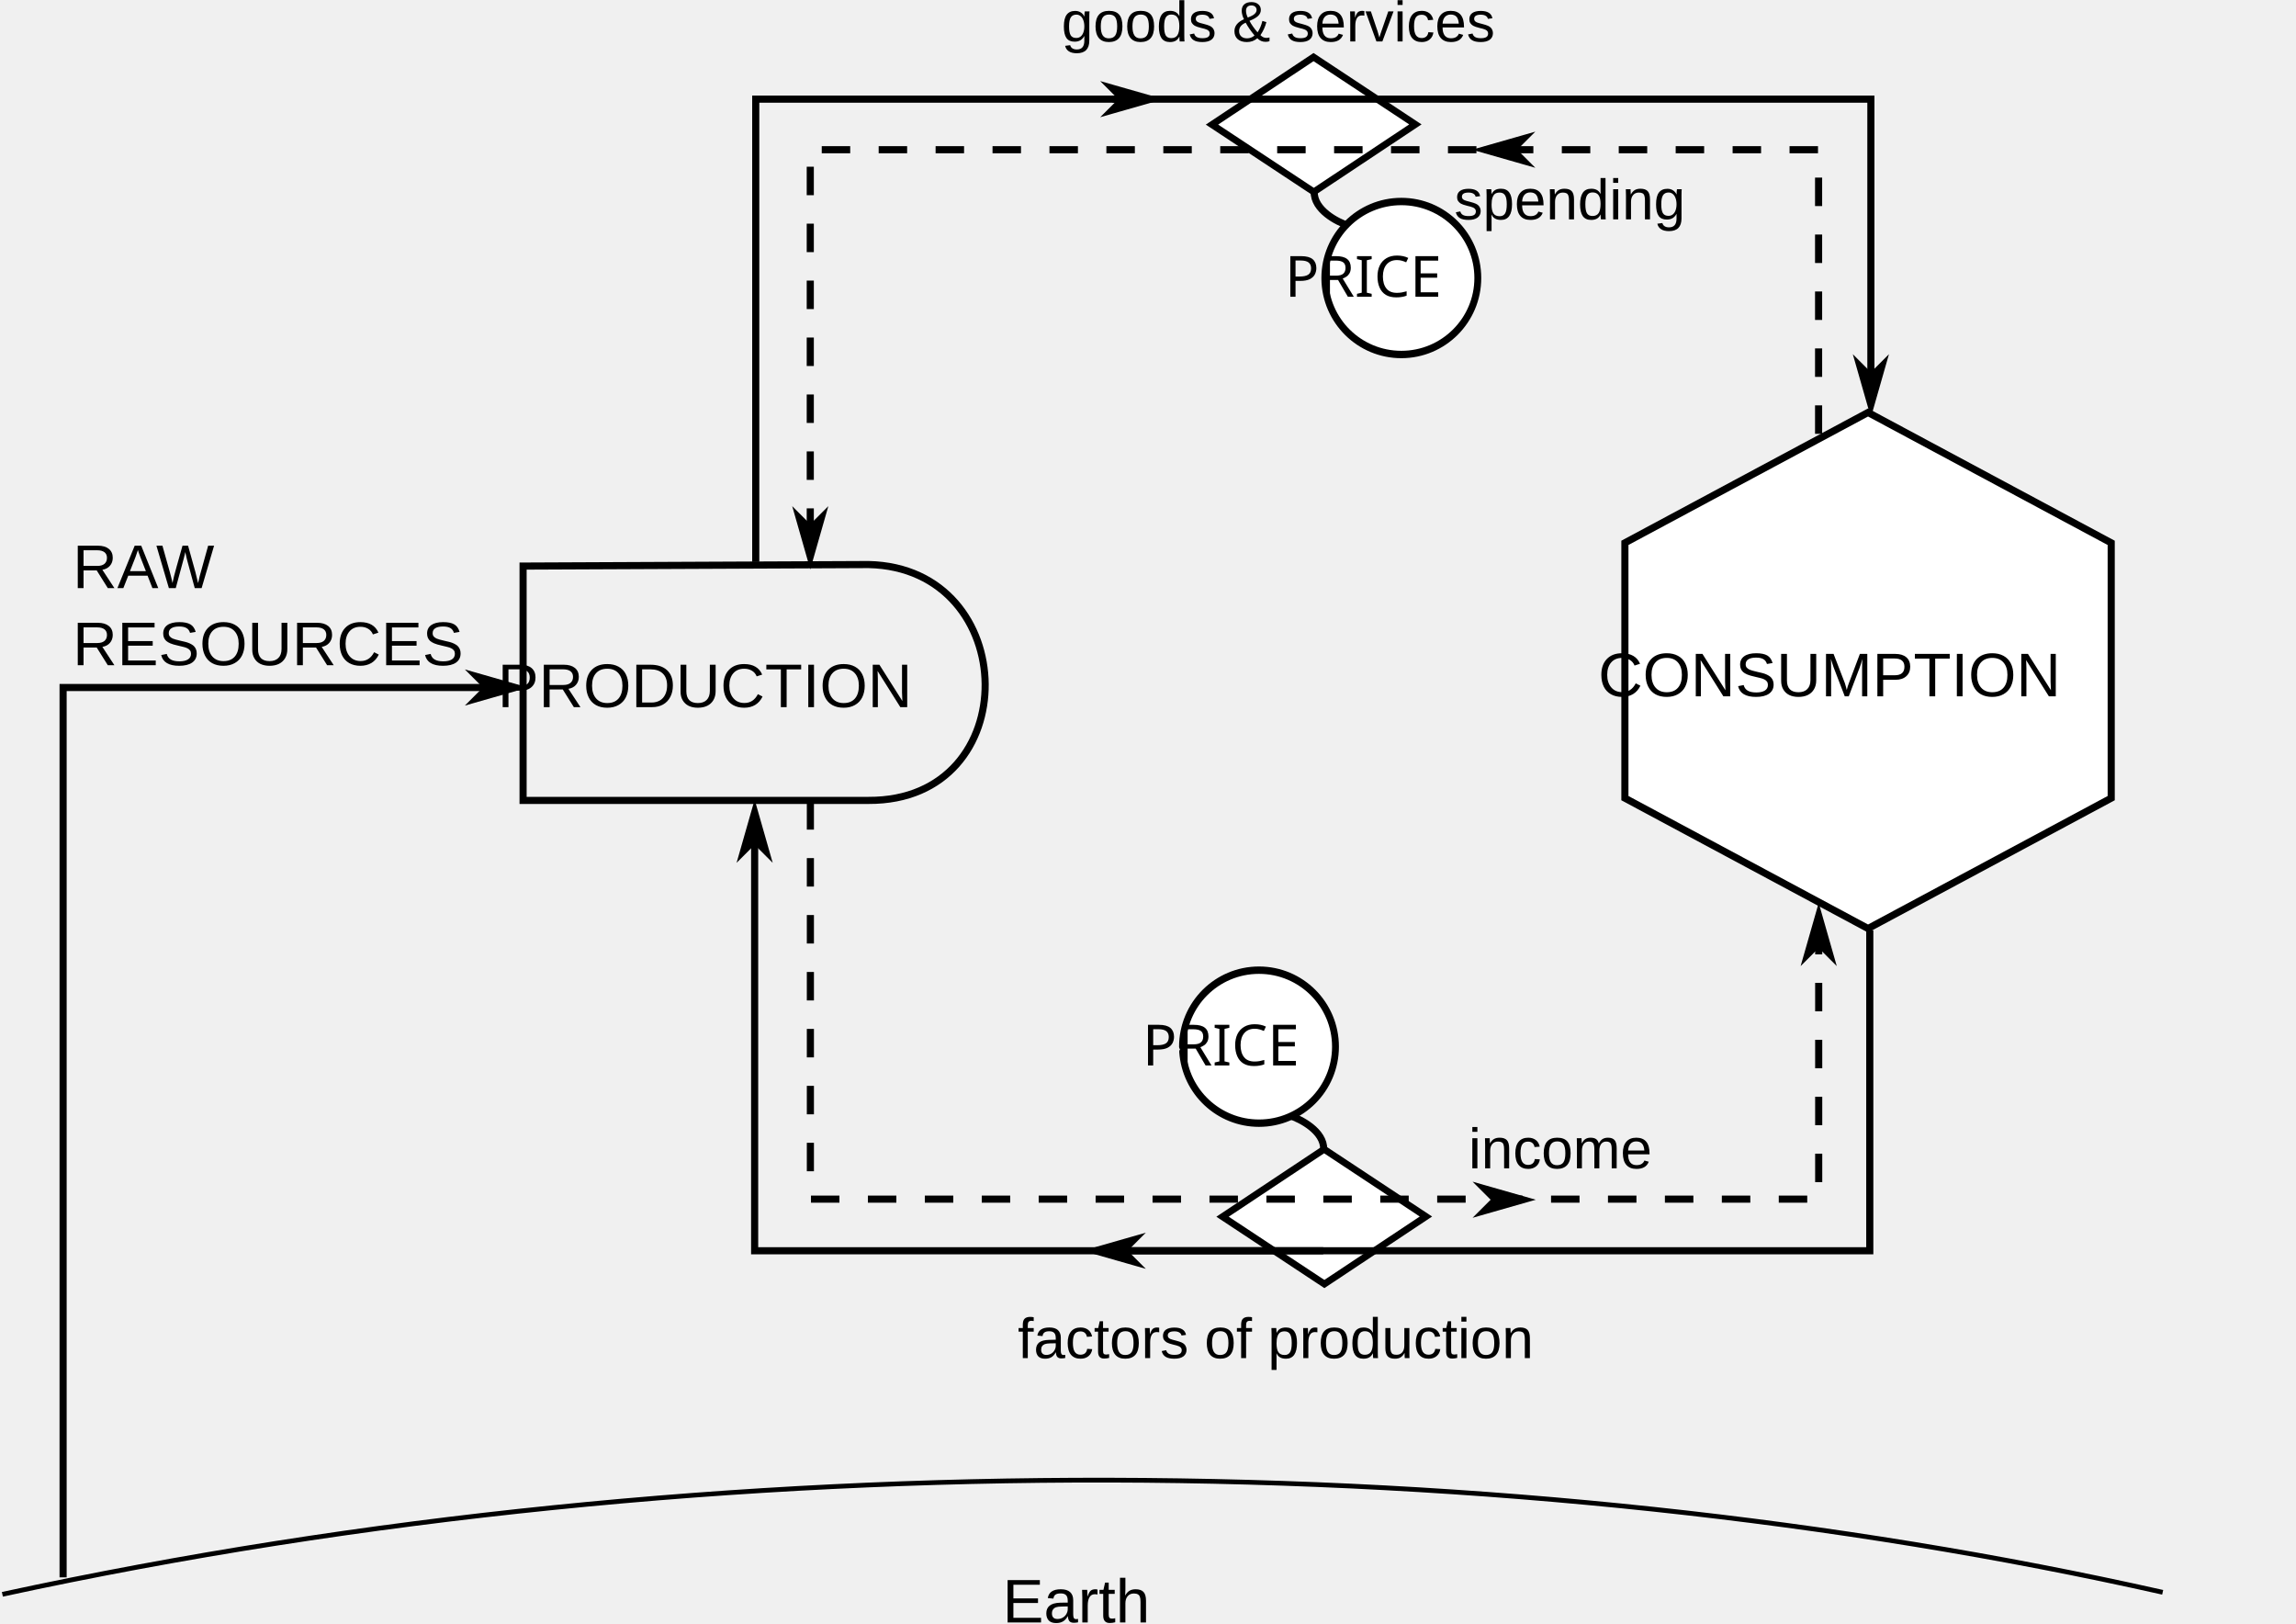
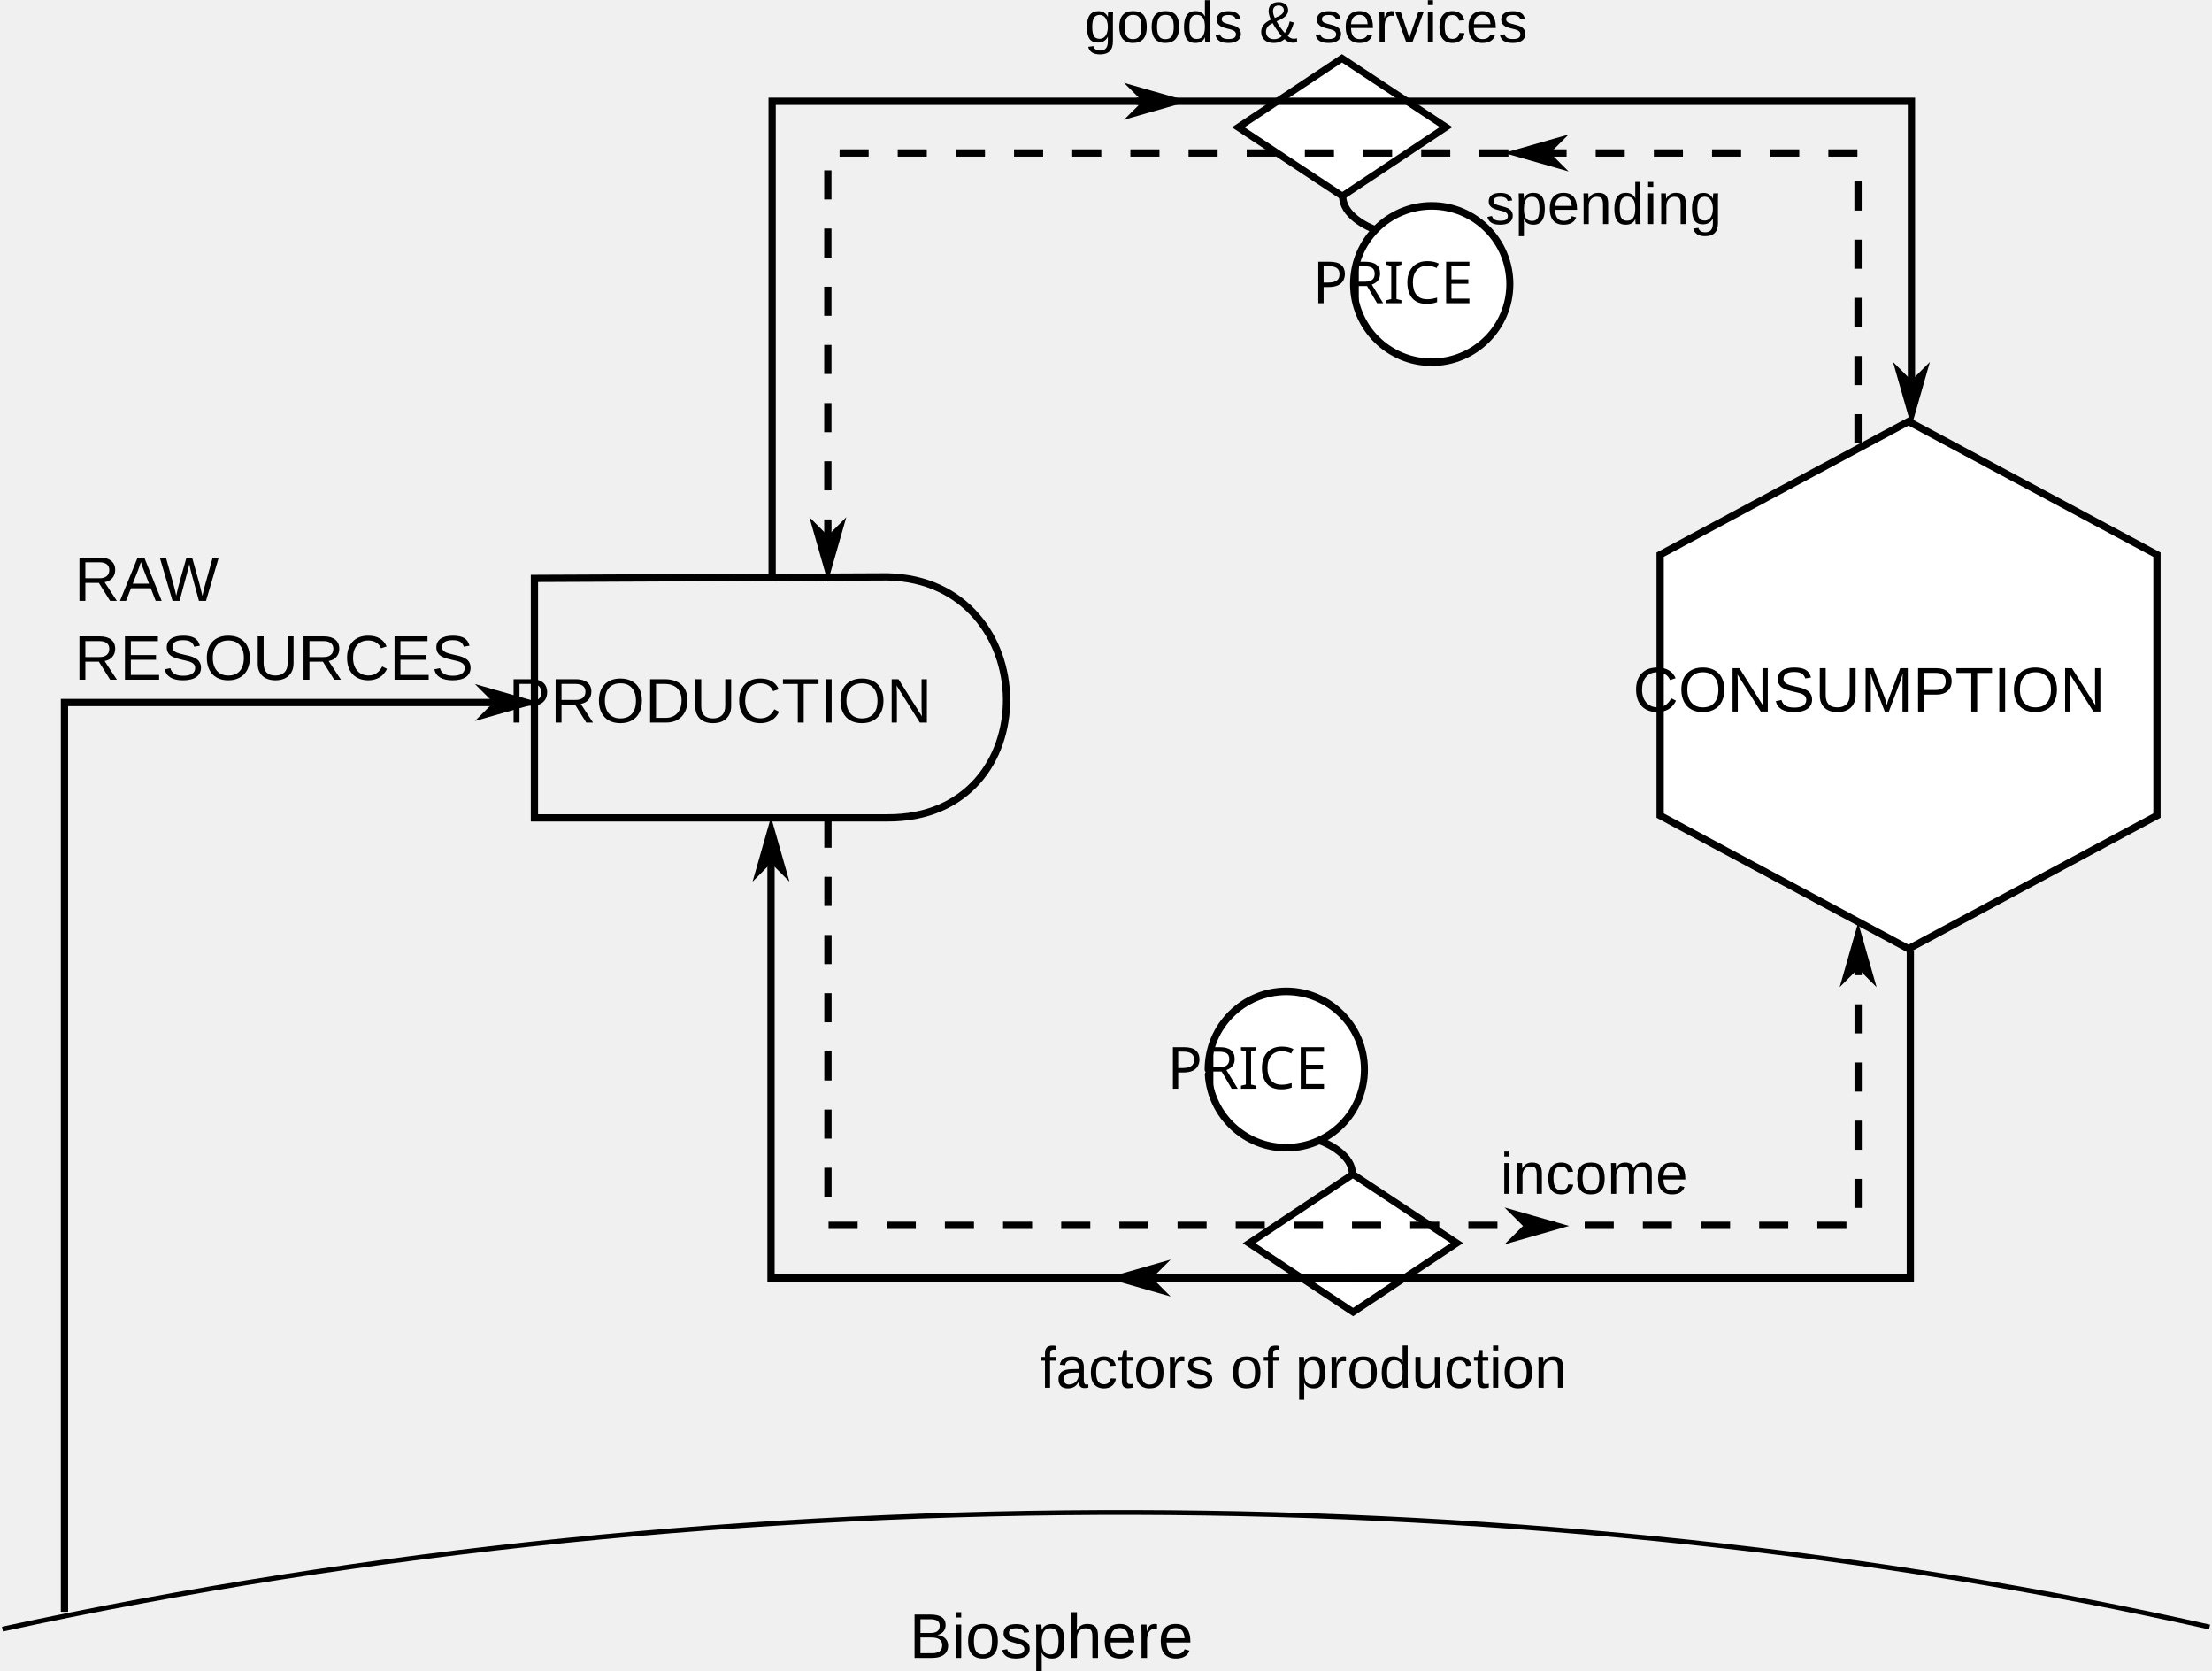
- <svg xmlns="http://www.w3.org/2000/svg" width="483.968" height="342.09" id="svg3126" version="1.1">
+ <svg xmlns="http://www.w3.org/2000/svg" width="456.366" height="344.521" id="svg3126" version="1.1">
  <defs id="defs3128">
    <marker orient="auto" refY="0" refX="0" id="Arrow2Sstart" style="overflow:visible">
      <path id="path5963" style="font-size:12px;fill-rule:evenodd;stroke-width:0.625;stroke-linejoin:round" d="M 8.719,4.034 -2.207,0.016 8.719,-4.002 c -1.745,2.372 -1.735,5.617 -6e-7,8.035 z" transform="matrix(0.3,0,0,0.3,-0.69,0)" />
    </marker>
    <marker orient="auto" refY="0" refX="0" id="Arrow1Lstart" style="overflow:visible">
      <path id="path5933" d="M 0,0 5,-5 -12.5,0 5,5 0,0 z" style="fill-rule:evenodd;stroke:#000000;stroke-width:1pt;marker-start:none" transform="matrix(0.8,0,0,0.8,10,0)" />
    </marker>
    <marker orient="auto" refY="0" refX="0" id="Arrow1Mstart" style="overflow:visible">
      <path id="path3143" d="M 0,0 5,-5 -12.5,0 5,5 0,0 z" style="fill-rule:evenodd;stroke:#000000;stroke-width:1pt;marker-start:none" transform="matrix(0.4,0,0,0.4,4,0)" />
    </marker>
    <marker orient="auto" refY="0" refX="0" id="Arrow2Mstart" style="overflow:visible">
      <path id="path3161" style="font-size:12px;fill-rule:evenodd;stroke-width:0.625;stroke-linejoin:round" d="M 8.719,4.034 -2.207,0.016 8.719,-4.002 c -1.745,2.372 -1.735,5.617 -6e-7,8.035 z" transform="scale(0.6,0.6)" />
    </marker>
    <marker orient="auto" refY="0" refX="0" id="marker3152" style="overflow:visible">
      <path id="path3154" style="font-size:12px;fill-rule:evenodd;stroke-width:0.625;stroke-linejoin:round" d="M 8.719,4.034 -2.207,0.016 8.719,-4.002 c -1.745,2.372 -1.735,5.617 -6e-7,8.035 z" transform="scale(0.6,0.6)" />
    </marker>
    <marker orient="auto" refY="0" refX="0" id="Arrow1Mstart-4" style="overflow:visible">
      <path id="path3143-0" d="M 0,0 5,-5 -12.5,0 5,5 0,0 z" style="fill-rule:evenodd;stroke:#000000;stroke-width:1pt;marker-start:none" transform="matrix(0.4,0,0,0.4,4,0)" />
    </marker>
    <marker orient="auto" refY="0" refX="0" id="Arrow2Mstart-9" style="overflow:visible">
      <path id="path3161-4" style="font-size:12px;fill-rule:evenodd;stroke-width:0.625;stroke-linejoin:round" d="M 8.719,4.034 -2.207,0.016 8.719,-4.002 c -1.745,2.372 -1.735,5.617 -6e-7,8.035 z" transform="scale(0.6,0.6)" />
    </marker>
    <marker orient="auto" refY="0" refX="0" id="marker3236" style="overflow:visible">
      <path id="path3238" d="M 0,0 5,-5 -12.5,0 5,5 0,0 z" style="fill-rule:evenodd;stroke:#000000;stroke-width:1pt;marker-start:none" transform="matrix(0.4,0,0,0.4,4,0)" />
    </marker>
    <marker orient="auto" refY="0" refX="0" id="Arrow2Mstart-8" style="overflow:visible">
      <path id="path3161-8" style="font-size:12px;fill-rule:evenodd;stroke-width:0.625;stroke-linejoin:round" d="M 8.719,4.034 -2.207,0.016 8.719,-4.002 c -1.745,2.372 -1.735,5.617 -6e-7,8.035 z" transform="scale(0.6,0.6)" />
    </marker>
    <marker orient="auto" refY="0" refX="0" id="Arrow1Mstart-2" style="overflow:visible">
      <path id="path3143-4" d="M 0,0 5,-5 -12.5,0 5,5 0,0 z" style="fill-rule:evenodd;stroke:#000000;stroke-width:1pt;marker-start:none" transform="matrix(0.4,0,0,0.4,4,0)" />
    </marker>
    <marker orient="auto" refY="0" refX="0" id="marker3330" style="overflow:visible">
      <path id="path3332" d="M 0,0 5,-5 -12.5,0 5,5 0,0 z" style="fill-rule:evenodd;stroke:#000000;stroke-width:1pt;marker-start:none" transform="matrix(0.4,0,0,0.4,4,0)" />
    </marker>
    <marker orient="auto" refY="0" refX="0" id="marker3334" style="overflow:visible">
      <path id="path3336" d="M 0,0 5,-5 -12.5,0 5,5 0,0 z" style="fill-rule:evenodd;stroke:#000000;stroke-width:1pt;marker-start:none" transform="matrix(0.4,0,0,0.4,4,0)" />
    </marker>
    <marker orient="auto" refY="0" refX="0" id="marker3338" style="overflow:visible">
      <path id="path3340" style="font-size:12px;fill-rule:evenodd;stroke-width:0.625;stroke-linejoin:round" d="M 8.719,4.034 -2.207,0.016 8.719,-4.002 c -1.745,2.372 -1.735,5.617 -6e-7,8.035 z" transform="scale(0.6,0.6)" />
    </marker>
    <marker orient="auto" refY="0" refX="0" id="marker3342" style="overflow:visible">
      <path id="path3344" style="font-size:12px;fill-rule:evenodd;stroke-width:0.625;stroke-linejoin:round" d="M 8.719,4.034 -2.207,0.016 8.719,-4.002 c -1.745,2.372 -1.735,5.617 -6e-7,8.035 z" transform="scale(0.6,0.6)" />
    </marker>
    <marker orient="auto" refY="0" refX="0" id="Arrow2Mstart-5" style="overflow:visible">
      <path id="path3161-5" style="font-size:12px;fill-rule:evenodd;stroke-width:0.625;stroke-linejoin:round" d="M 8.719,4.034 -2.207,0.016 8.719,-4.002 c -1.745,2.372 -1.735,5.617 -6e-7,8.035 z" transform="scale(0.6,0.6)" />
    </marker>
    <marker orient="auto" refY="0" refX="0" id="Arrow2Mstart-7" style="overflow:visible">
      <path id="path3161-6" style="font-size:12px;fill-rule:evenodd;stroke-width:0.625;stroke-linejoin:round" d="M 8.719,4.034 -2.207,0.016 8.719,-4.002 c -1.745,2.372 -1.735,5.617 -6e-7,8.035 z" transform="scale(0.6,0.6)" />
    </marker>
    <marker orient="auto" refY="0" refX="0" id="Arrow2Mstart-1" style="overflow:visible">
      <path id="path3161-68" style="font-size:12px;fill-rule:evenodd;stroke-width:0.625;stroke-linejoin:round" d="M 8.719,4.034 -2.207,0.016 8.719,-4.002 c -1.745,2.372 -1.735,5.617 -6e-7,8.035 z" transform="scale(0.6,0.6)" />
    </marker>
    <marker orient="auto" refY="0" refX="0" id="Arrow1Mstart-5" style="overflow:visible">
      <path id="path3143-7" d="M 0,0 5,-5 -12.5,0 5,5 0,0 z" style="fill-rule:evenodd;stroke:#000000;stroke-width:1pt;marker-start:none" transform="matrix(0.4,0,0,0.4,4,0)" />
    </marker>
    <marker orient="auto" refY="0" refX="0" id="marker3551" style="overflow:visible">
      <path id="path3553" d="M 0,0 5,-5 -12.5,0 5,5 0,0 z" style="fill-rule:evenodd;stroke:#000000;stroke-width:1pt;marker-start:none" transform="matrix(0.4,0,0,0.4,4,0)" />
    </marker>
    <marker orient="auto" refY="0" refX="0" id="Arrow2Mstart-6" style="overflow:visible">
      <path id="path3161-1" style="font-size:12px;fill-rule:evenodd;stroke-width:0.625;stroke-linejoin:round" d="M 8.719,4.034 -2.207,0.016 8.719,-4.002 c -1.745,2.372 -1.735,5.617 -6e-7,8.035 z" transform="scale(0.6,0.6)" />
    </marker>
    <marker orient="auto" refY="0" refX="0" id="Arrow1Mend" style="overflow:visible">
      <path id="path3158" d="M 0,0 5,-5 -12.5,0 5,5 0,0 z" style="fill-rule:evenodd;stroke:#000000;stroke-width:1pt;marker-start:none" transform="matrix(-0.4,0,0,-0.4,-4,0)" />
    </marker>
    <marker orient="auto" refY="0" refX="0" id="marker6319" style="overflow:visible">
      <path id="path6321" d="M 0,0 5,-5 -12.5,0 5,5 0,0 z" style="fill-rule:evenodd;stroke:#000000;stroke-width:1pt;marker-start:none" transform="matrix(-0.4,0,0,-0.4,-4,0)" />
    </marker>
    <marker orient="auto" refY="0" refX="0" id="marker6323" style="overflow:visible">
      <path id="path6325" d="M 0,0 5,-5 -12.5,0 5,5 0,0 z" style="fill-rule:evenodd;stroke:#000000;stroke-width:1pt;marker-start:none" transform="matrix(-0.4,0,0,-0.4,-4,0)" />
    </marker>
    <marker orient="auto" refY="0" refX="0" id="marker6327" style="overflow:visible">
      <path id="path6329" d="M 0,0 5,-5 -12.5,0 5,5 0,0 z" style="fill-rule:evenodd;stroke:#000000;stroke-width:1pt;marker-start:none" transform="matrix(-0.4,0,0,-0.4,-4,0)" />
    </marker>
    <marker orient="auto" refY="0" refX="0" id="marker6331" style="overflow:visible">
      <path id="path6333" d="M 0,0 5,-5 -12.5,0 5,5 0,0 z" style="fill-rule:evenodd;stroke:#000000;stroke-width:1pt;marker-start:none" transform="matrix(-0.4,0,0,-0.4,-4,0)" />
    </marker>
    <marker orient="auto" refY="0" refX="0" id="marker6335" style="overflow:visible">
      <path id="path6337" d="M 0,0 5,-5 -12.5,0 5,5 0,0 z" style="fill-rule:evenodd;stroke:#000000;stroke-width:1pt;marker-start:none" transform="matrix(-0.4,0,0,-0.4,-4,0)" />
    </marker>
    <marker orient="auto" refY="0" refX="0" id="marker6339" style="overflow:visible">
      <path id="path6341" d="M 0,0 5,-5 -12.5,0 5,5 0,0 z" style="fill-rule:evenodd;stroke:#000000;stroke-width:1pt;marker-start:none" transform="matrix(-0.4,0,0,-0.4,-4,0)" />
    </marker>
    <marker orient="auto" refY="0" refX="0" id="marker6343" style="overflow:visible">
      <path id="path6345" d="M 0,0 5,-5 -12.5,0 5,5 0,0 z" style="fill-rule:evenodd;stroke:#000000;stroke-width:1pt;marker-start:none" transform="matrix(-0.4,0,0,-0.4,-4,0)" />
    </marker>
    <marker orient="auto" refY="0" refX="0" id="Arrow1Mstart-9" style="overflow:visible">
      <path id="path3143-2" d="M 0,0 5,-5 -12.5,0 5,5 0,0 z" style="fill-rule:evenodd;stroke:#000000;stroke-width:1pt;marker-start:none" transform="matrix(0.4,0,0,0.4,4,0)" />
    </marker>
    <marker orient="auto" refY="0" refX="0" id="Arrow2Mstart-79" style="overflow:visible">
      <path id="path3161-54" style="font-size:12px;fill-rule:evenodd;stroke-width:0.625;stroke-linejoin:round" d="M 8.719,4.034 -2.207,0.016 8.719,-4.002 c -1.745,2.372 -1.735,5.617 -6e-7,8.035 z" transform="scale(0.6,0.6)" />
    </marker>
    <marker orient="auto" refY="0" refX="0" id="Arrow1Mstart-3" style="overflow:visible">
      <path id="path3143-8" d="M 0,0 5,-5 -12.5,0 5,5 0,0 z" style="fill-rule:evenodd;stroke:#000000;stroke-width:1pt;marker-start:none" transform="matrix(0.4,0,0,0.4,4,0)" />
    </marker>
    <marker orient="auto" refY="0" refX="0" id="Arrow2Mstart-74" style="overflow:visible">
      <path id="path3161-2" style="font-size:12px;fill-rule:evenodd;stroke-width:0.625;stroke-linejoin:round" d="M 8.719,4.034 -2.207,0.016 8.719,-4.002 c -1.745,2.372 -1.735,5.617 -6e-7,8.035 z" transform="scale(0.6,0.6)" />
    </marker>
    <marker orient="auto" refY="0" refX="0" id="marker6529" style="overflow:visible">
      <path id="path6531" style="font-size:12px;fill-rule:evenodd;stroke-width:0.625;stroke-linejoin:round" d="M 8.719,4.034 -2.207,0.016 8.719,-4.002 c -1.745,2.372 -1.735,5.617 -6e-7,8.035 z" transform="scale(0.6,0.6)" />
    </marker>
    <marker orient="auto" refY="0" refX="0" id="Arrow2Mstart-60" style="overflow:visible">
      <path id="path3161-24" style="font-size:12px;fill-rule:evenodd;stroke-width:0.625;stroke-linejoin:round" d="M 8.719,4.034 -2.207,0.016 8.719,-4.002 c -1.745,2.372 -1.735,5.617 -6e-7,8.035 z" transform="scale(0.6,0.6)" />
    </marker>
    <marker orient="auto" refY="0" refX="0" id="Arrow1Mstart-20" style="overflow:visible">
      <path id="path3143-01" d="M 0,0 5,-5 -12.5,0 5,5 0,0 z" style="fill-rule:evenodd;stroke:#000000;stroke-width:1pt;marker-start:none" transform="matrix(0.4,0,0,0.4,4,0)" />
    </marker>
    <marker orient="auto" refY="0" refX="0" id="Arrow2Mstart-71" style="overflow:visible">
      <path id="path3161-7" style="font-size:12px;fill-rule:evenodd;stroke-width:0.625;stroke-linejoin:round" d="M 8.719,4.034 -2.207,0.016 8.719,-4.002 c -1.745,2.372 -1.735,5.617 -6e-7,8.035 z" transform="scale(0.6,0.6)" />
    </marker>
    <marker orient="auto" refY="0" refX="0" id="marker7010" style="overflow:visible">
      <path id="path7012" style="font-size:12px;fill-rule:evenodd;stroke-width:0.625;stroke-linejoin:round" d="M 8.719,4.034 -2.207,0.016 8.719,-4.002 c -1.745,2.372 -1.735,5.617 -6e-7,8.035 z" transform="scale(0.6,0.6)" />
    </marker>
    <marker orient="auto" refY="0" refX="0" id="Arrow1Mstart-6" style="overflow:visible">
      <path id="path3143-03" d="M 0,0 5,-5 -12.5,0 5,5 0,0 z" style="fill-rule:evenodd;stroke:#000000;stroke-width:1pt;marker-start:none" transform="matrix(0.4,0,0,0.4,4,0)" />
    </marker>
    <marker orient="auto" refY="0" refX="0" id="Arrow2Mstart-80" style="overflow:visible">
      <path id="path3161-12" style="font-size:12px;fill-rule:evenodd;stroke-width:0.625;stroke-linejoin:round" d="M 8.719,4.034 -2.207,0.016 8.719,-4.002 c -1.745,2.372 -1.735,5.617 -6e-7,8.035 z" transform="scale(0.6,0.6)" />
    </marker>
    <marker orient="auto" refY="0" refX="0" id="Arrow1Mstart-1" style="overflow:visible">
      <path id="path3143-20" d="M 0,0 5,-5 -12.5,0 5,5 0,0 z" style="fill-rule:evenodd;stroke:#000000;stroke-width:1pt;marker-start:none" transform="matrix(0.4,0,0,0.4,4,0)" />
    </marker>
    <marker orient="auto" refY="0" refX="0" id="Arrow2Mstart-16" style="overflow:visible">
      <path id="path3161-40" style="font-size:12px;fill-rule:evenodd;stroke-width:0.625;stroke-linejoin:round" d="M 8.719,4.034 -2.207,0.016 8.719,-4.002 c -1.745,2.372 -1.735,5.617 -6e-7,8.035 z" transform="scale(0.6,0.6)" />
    </marker>
    <marker orient="auto" refY="0" refX="0" id="Arrow2Mstart-3" style="overflow:visible">
      <path id="path3161-9" style="font-size:12px;fill-rule:evenodd;stroke-width:0.625;stroke-linejoin:round" d="M 8.719,4.034 -2.207,0.016 8.719,-4.002 c -1.745,2.372 -1.735,5.617 -6e-7,8.035 z" transform="scale(0.6,0.6)" />
    </marker>
    <marker orient="auto" refY="0" refX="0" id="marker7189" style="overflow:visible">
      <path id="path7191" style="font-size:12px;fill-rule:evenodd;stroke-width:0.625;stroke-linejoin:round" d="M 8.719,4.034 -2.207,0.016 8.719,-4.002 c -1.745,2.372 -1.735,5.617 -6e-7,8.035 z" transform="scale(0.6,0.6)" />
    </marker>
    <marker orient="auto" refY="0" refX="0" id="Arrow2Mstart-37" style="overflow:visible">
      <path id="path3161-10" style="font-size:12px;fill-rule:evenodd;stroke-width:0.625;stroke-linejoin:round" d="M 8.719,4.034 -2.207,0.016 8.719,-4.002 c -1.745,2.372 -1.735,5.617 -6e-7,8.035 z" transform="scale(0.6,0.6)" />
    </marker>
    <marker orient="auto" refY="0" refX="0" id="marker7265" style="overflow:visible">
      <path id="path7267" style="font-size:12px;fill-rule:evenodd;stroke-width:0.625;stroke-linejoin:round" d="M 8.719,4.034 -2.207,0.016 8.719,-4.002 c -1.745,2.372 -1.735,5.617 -6e-7,8.035 z" transform="scale(0.6,0.6)" />
    </marker>
    <marker orient="auto" refY="0" refX="0" id="Arrow1Mstart-7" style="overflow:visible">
      <path id="path3143-3" d="M 0,0 5,-5 -12.5,0 5,5 0,0 z" style="fill-rule:evenodd;stroke:#000000;stroke-width:1pt;marker-start:none" transform="matrix(0.4,0,0,0.4,4,0)" />
    </marker>
    <marker orient="auto" refY="0" refX="0" id="marker7271" style="overflow:visible">
      <path id="path7273" style="font-size:12px;fill-rule:evenodd;stroke-width:0.625;stroke-linejoin:round" d="M 8.719,4.034 -2.207,0.016 8.719,-4.002 c -1.745,2.372 -1.735,5.617 -6e-7,8.035 z" transform="scale(0.6,0.6)" />
    </marker>
    <marker orient="auto" refY="0" refX="0" id="Arrow1Mstart-33" style="overflow:visible">
      <path id="path3143-37" d="M 0,0 5,-5 -12.5,0 5,5 0,0 z" style="fill-rule:evenodd;stroke:#000000;stroke-width:1pt;marker-start:none" transform="matrix(0.4,0,0,0.4,4,0)" />
    </marker>
  </defs>
  <g id="layer1" transform="translate(41.39201,-333.6959)">
    <path id="path4742" d="m 301.115,501.906 0,-53.803 51.254,-27.48 51.254,27.48 0,53.803 -51.254,27.48 -51.254,-27.48 z" style="fill:#ffffff;fill-opacity:1;fill-rule:evenodd;stroke:#000000;stroke-width:1.5;stroke-linecap:butt;stroke-linejoin:miter;stroke-opacity:1" />
    <path style="fill:#ffffff;fill-opacity:1;stroke:#000000;stroke-width:7.692;stroke-linecap:round;stroke-miterlimit:4;stroke-opacity:1;stroke-dasharray:none;stroke-dashoffset:0" id="path4768-0-3" d="m 571.604,699.857 -89.362,89.612 -89.612,-89.362 89.362,-89.612 z" transform="matrix(-0.2395535,0,0,-0.1587508,351.006,471.0575)" />
    <path transform="matrix(-0.6642378,0,0,-0.7134406,715.4462,769.2638)" style="fill:#ffffff;fill-opacity:1;stroke:#000000;stroke-width:2.179;stroke-linecap:round;stroke-miterlimit:4;stroke-opacity:1;stroke-dasharray:none;stroke-dashoffset:0" id="path5741-1-4" d="m 718.99,528.395 c 0,12.481 -10.867,22.599 -24.273,22.599 -13.406,0 -24.273,-10.118 -24.273,-22.599 0,-12.481 10.867,-22.599 24.273,-22.599 13.308,0 24.134,9.976 24.272,22.365" />
    <text xml:space="preserve" style="font-size:12px;font-style:normal;font-weight:bold;text-align:center;text-anchor:middle;fill:#000000;fill-opacity:1;stroke:none;font-family:Calibri" x="253.763" y="396.243" id="text6712-3-6">
      <tspan id="tspan6714-8-0" x="253.763" y="396.243" style="font-size:12px;font-weight:normal">PRICE</tspan>
    </text>
    <path d="m 718.99,528.395 c 0,12.481 -10.867,22.599 -24.273,22.599 -13.406,0 -24.273,-10.118 -24.273,-22.599 0,-12.481 10.867,-22.599 24.273,-22.599 12.781,0 23.373,9.228 24.22,21.102" id="path3263" style="fill:#ffffff;fill-opacity:1;stroke:#000000;stroke-width:2.179;stroke-linecap:round;stroke-miterlimit:4;stroke-opacity:1;stroke-dasharray:none;stroke-dashoffset:0" transform="matrix(-0.6642378,0,0,-0.7134406,685.4462,931.2638)" />
    <text id="text3265" y="558.243" x="223.763" style="font-size:12px;font-style:normal;font-weight:bold;text-align:center;text-anchor:middle;fill:#000000;fill-opacity:1;stroke:none;font-family:Calibri" xml:space="preserve">
      <tspan style="font-size:12px;font-weight:normal" y="558.243" x="223.763" id="tspan3267">PRICE</tspan>
    </text>
    <path style="fill:none;stroke:#000000;stroke-width:1.5;stroke-linecap:butt;stroke-linejoin:miter;stroke-opacity:1" d="m 242.745,381.208 c -2.228,-0.701 -7.236,-3.281 -7.114,-7.115" id="path6721-9-6" />
    <path style="fill:#ffffff;fill-opacity:1;stroke:#000000;stroke-width:7.692;stroke-linecap:round;stroke-miterlimit:4;stroke-opacity:1;stroke-dasharray:none;stroke-dashoffset:0" id="path4768-0" d="m 571.604,699.857 -89.362,89.612 -89.612,-89.362 89.362,-89.612 z" transform="matrix(0.2395535,0,0,0.1587508,122.2484,478.9786)" />
    <path style="fill:none;stroke:#000000;stroke-width:1.5;stroke-linecap:butt;stroke-linejoin:miter;stroke-opacity:1" d="m 230.51,568.828 c 2.228,0.701 7.236,3.281 7.114,7.115" id="path6721-9" />
    <text id="text2168" y="482.727" x="116.231" style="font-size:13px;font-style:normal;font-weight:bold;text-align:center;text-anchor:middle;fill:#000000;fill-opacity:1;stroke:none;font-family:Arial" xml:space="preserve">
      <tspan style="font-size:13px;font-weight:normal" y="482.727" x="116.231" id="tspan2170">PRODUCTION</tspan>
    </text>
    <path id="path2172" d="m 117.909,452.128 0,-97.537 235.058,0 0,64.129" style="fill:none;stroke:#000000;stroke-width:1.5;stroke-linecap:butt;stroke-linejoin:miter;stroke-miterlimit:4;stroke-opacity:1;stroke-dasharray:none;marker-mid:none;marker-end:url(#Arrow1Mend)" />
    <path id="path3346" d="m 193.11,354.591 0,0 7.776,0" style="fill:none;stroke:#000000;stroke-width:1.5;stroke-linecap:butt;stroke-linejoin:miter;stroke-opacity:1;marker-end:url(#Arrow1Mend)" />
    <path id="path3354" d="m 352.735,529.76 0,67.537 -235.058,0 0,-92.129" style="fill:none;stroke:#000000;stroke-width:1.5;stroke-linecap:butt;stroke-linejoin:miter;stroke-miterlimit:4;stroke-opacity:1;stroke-dasharray:none;marker-mid:none;marker-end:url(#Arrow1Mend)" />
    <path id="path3356" d="m 237.534,597.297 0,0 -47.776,0" style="fill:none;stroke:#000000;stroke-width:1.5;stroke-linecap:butt;stroke-linejoin:miter;stroke-opacity:1;marker-end:url(#Arrow1Mend)" />
    <path id="path3360" d="m 341.945,425.125 0,-59.876 -212.541,0 0,85.49" style="fill:none;stroke:#000000;stroke-width:1.5;stroke-linecap:butt;stroke-linejoin:miter;stroke-miterlimit:4;stroke-opacity:1;stroke-dasharray:6, 6;stroke-dashoffset:0;marker-mid:none;marker-end:url(#Arrow1Mend)" />
    <path id="path3362" d="m 277.304,365.249 0,0 -5.443,0" style="fill:none;stroke:#000000;stroke-width:1.5;stroke-linecap:butt;stroke-linejoin:miter;stroke-opacity:1;marker-end:url(#Arrow1Mend)" />
    <path id="path5306" d="m 129.426,502.542 0,83.876 212.541,0 0,-59.49" style="fill:none;stroke:#000000;stroke-width:1.5;stroke-linecap:butt;stroke-linejoin:miter;stroke-miterlimit:4;stroke-opacity:1;stroke-dasharray:6, 6;stroke-dashoffset:0;marker-mid:none;marker-end:url(#Arrow1Mend)" />
    <path id="path5308" d="m 273.939,586.542 0,0 5.443,0" style="fill:none;stroke:#000000;stroke-width:1.5;stroke-linecap:butt;stroke-linejoin:miter;stroke-opacity:1;marker-end:url(#Arrow1Mend)" />
    <text id="text5310" y="619.921" x="240.008" style="font-size:18px;font-style:normal;font-weight:bold;text-align:center;text-anchor:middle;fill:#000000;fill-opacity:1;stroke:none;font-family:Arial" xml:space="preserve">
      <tspan style="font-size:12px;font-weight:normal" y="619.921" x="240.008" id="tspan5312">factors of production</tspan>
    </text>
    <text id="text5314" y="342.432" x="236.384" style="font-size:12px;font-style:normal;font-weight:bold;text-align:center;text-anchor:middle;fill:#000000;fill-opacity:1;stroke:none;font-family:Arial" xml:space="preserve">
      <tspan style="font-weight:normal" y="342.432" x="236.384" id="tspan5316">goods &amp; services</tspan>
    </text>
    <text id="text2168-2" y="480.446" x="352.582" style="font-size:12px;font-style:normal;font-weight:bold;text-align:center;text-anchor:middle;fill:#000000;fill-opacity:1;stroke:none;font-family:Arial" xml:space="preserve">
      <tspan style="font-size:13px;font-weight:normal" y="480.446" x="352.582" id="tspan2170-8">CONSUMPTION</tspan>
    </text>
    <path style="fill:none;stroke:#000000;stroke-width:1.5;stroke-linecap:butt;stroke-linejoin:miter;stroke-opacity:1" d="m 68.867,453 0,49.383 72.82,0 c 33.245,0.17 32.309,-49.043 0,-49.709 l -72.82,0.326 z" id="path4601-9" />
    <path style="fill:none;stroke:#000000;stroke-width:1.5;stroke-linecap:butt;stroke-linejoin:miter;stroke-miterlimit:4;stroke-opacity:1;stroke-dasharray:none;marker-mid:none;marker-end:url(#Arrow1Mend)" d="m -28.091,666.128 0,-187.537 95.058,0" id="path4224" />
    <text xml:space="preserve" style="font-size:13px;font-style:normal;font-weight:bold;text-align:start;text-anchor:start;fill:#000000;fill-opacity:1;stroke:none;font-family:Arial" x="-26.061" y="457.634" id="text4226">
      <tspan id="tspan4228" x="-26.061" y="457.634" style="font-size:13px;font-weight:normal;text-align:start;text-anchor:start">RAW</tspan>
      <tspan x="-26.061" y="473.884" style="font-size:13px;font-weight:normal;text-align:start;text-anchor:start" id="tspan4230">RESOURCES</tspan>
    </text>
    <path style="fill:none;stroke:#000000;stroke-width:1px;stroke-linecap:butt;stroke-linejoin:miter;stroke-opacity:1" d="m -40.892,669.701 c 151.955,-32.924 319.027,-31.093 455.366,-0.425" id="path3146" />
    <text xml:space="preserve" style="font-size:18px;font-style:normal;font-weight:bold;text-align:center;text-anchor:middle;fill:#000000;fill-opacity:1;stroke:none;font-family:Arial" x="300.008" y="579.921" id="text3148">
      <tspan id="tspan3150" x="300.008" y="579.921" style="font-size:12px;font-weight:normal">income</tspan>
    </text>
    <text id="text3152" y="379.921" x="302.008" style="font-size:18px;font-style:normal;font-weight:bold;text-align:center;text-anchor:middle;fill:#000000;fill-opacity:1;stroke:none;font-family:Arial" xml:space="preserve">
      <tspan style="font-size:12px;font-weight:normal" y="379.921" x="302.008" id="tspan3154">spending</tspan>
    </text>
-     <text id="text3156" y="675.634" x="169.939" style="font-size:13px;font-style:normal;font-weight:bold;text-align:start;text-anchor:start;fill:#000000;fill-opacity:1;stroke:none;font-family:Arial" xml:space="preserve">
-       <tspan id="tspan3160" style="font-size:13px;font-weight:normal;text-align:start;text-anchor:start" y="675.634" x="169.939">Earth</tspan>
+     <text id="text3156" y="675.634" x="184.533" style="font-size:13px;font-style:normal;font-weight:bold;text-align:start;text-anchor:start;fill:#000000;fill-opacity:1;stroke:none;font-family:Arial" xml:space="preserve">
+       <tspan id="tspan3160" style="font-size:13px;font-weight:normal;text-align:center;text-anchor:middle" y="675.634" x="184.533">Biosphere</tspan>
    </text>
  </g>
</svg>
